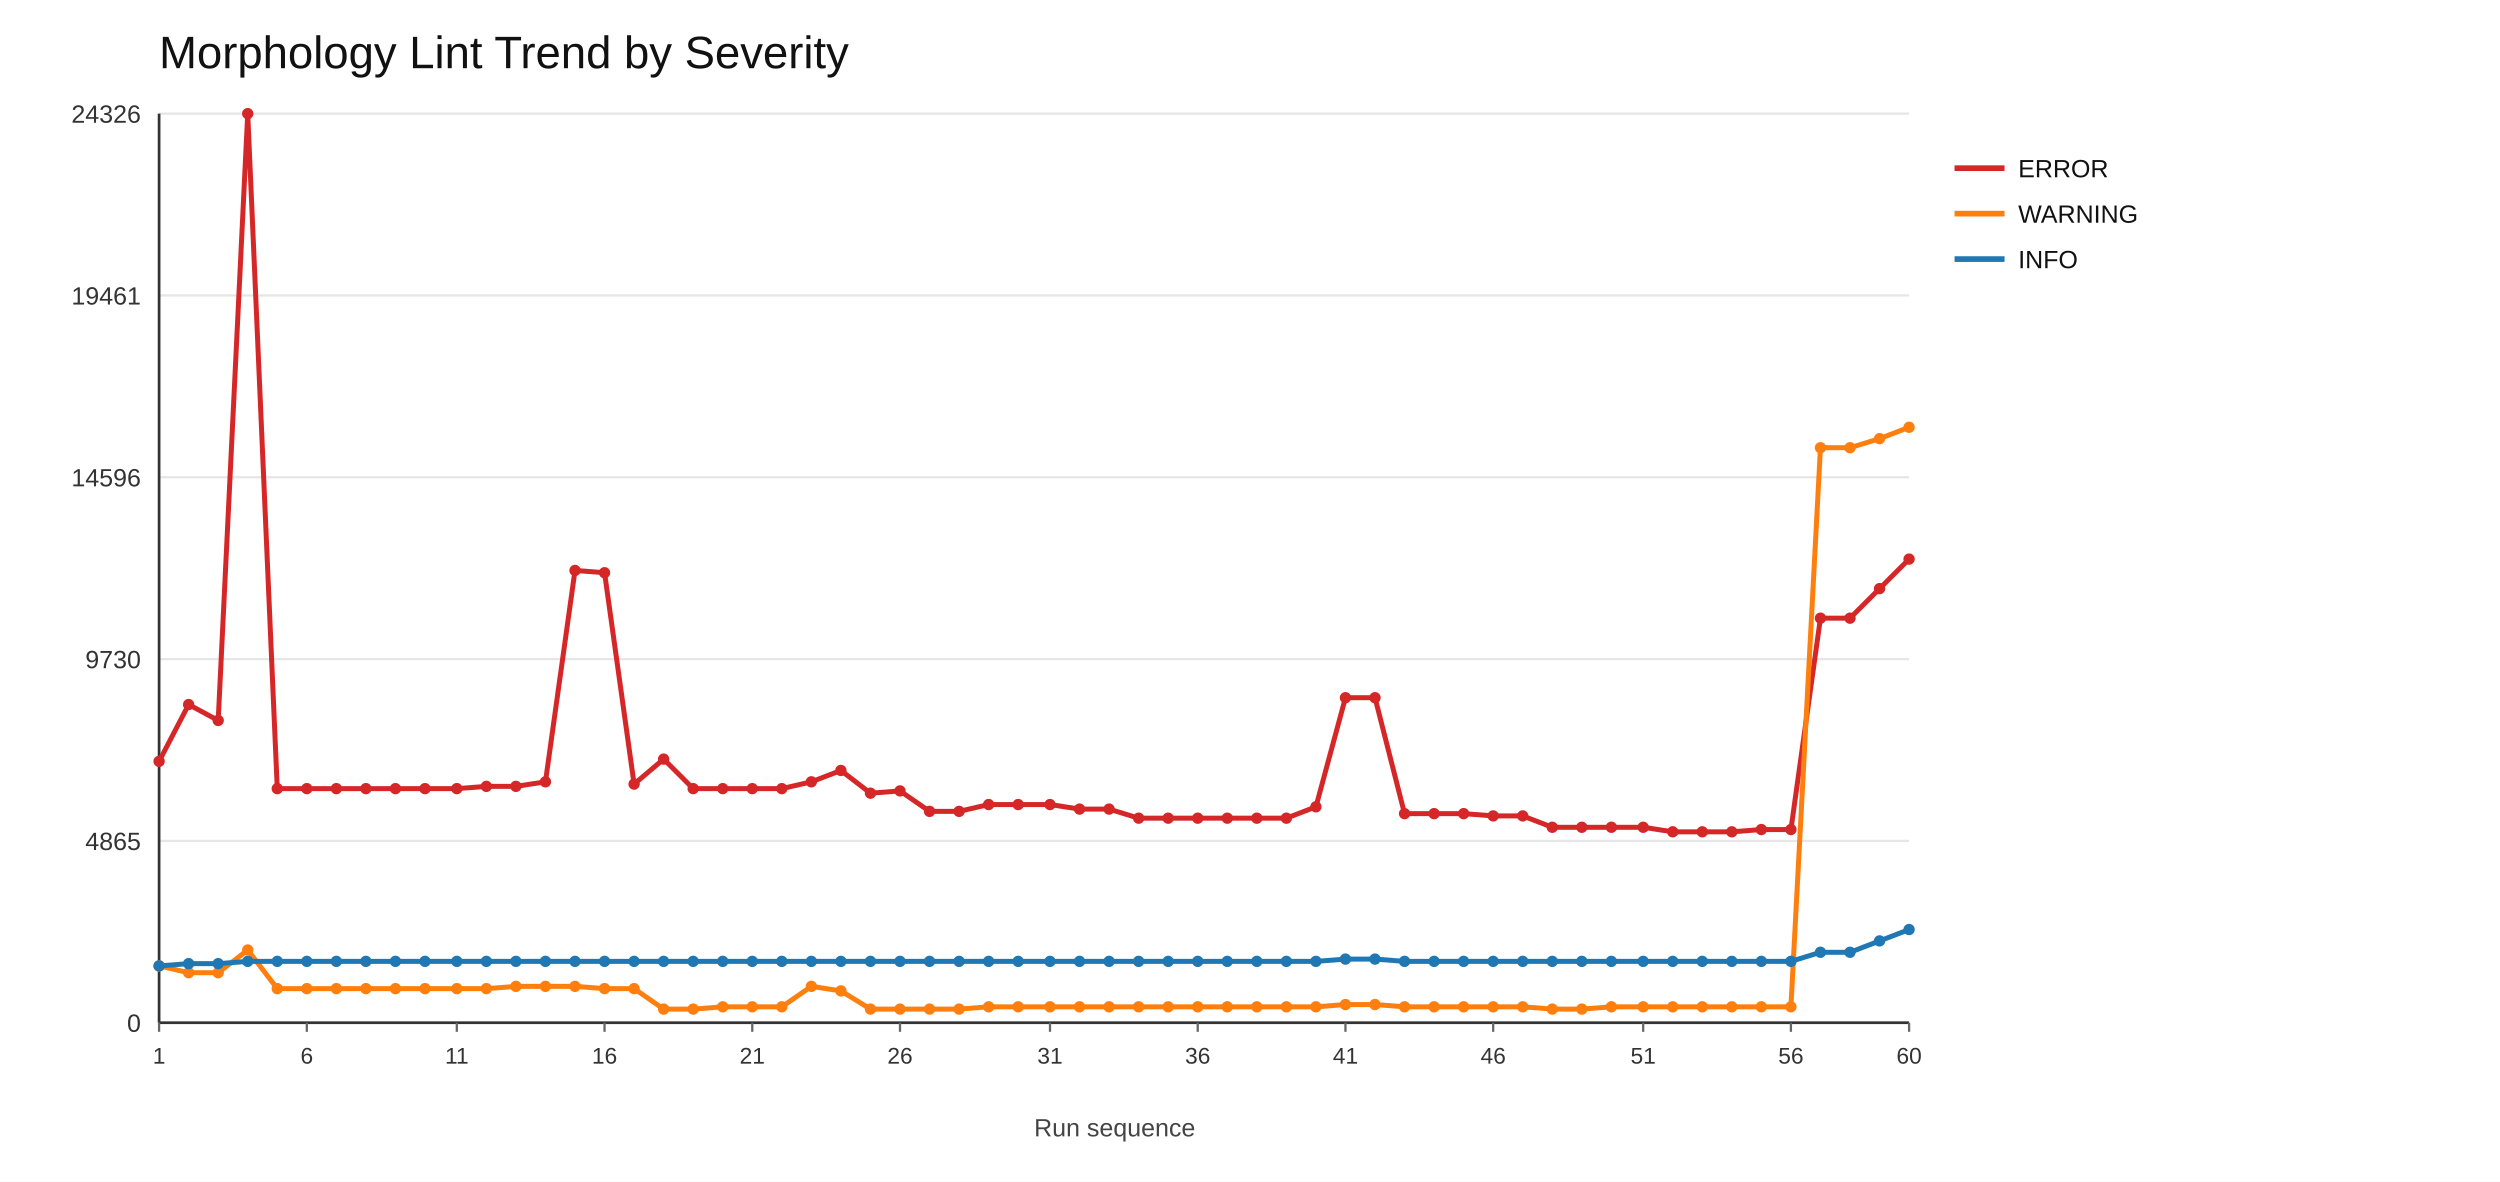
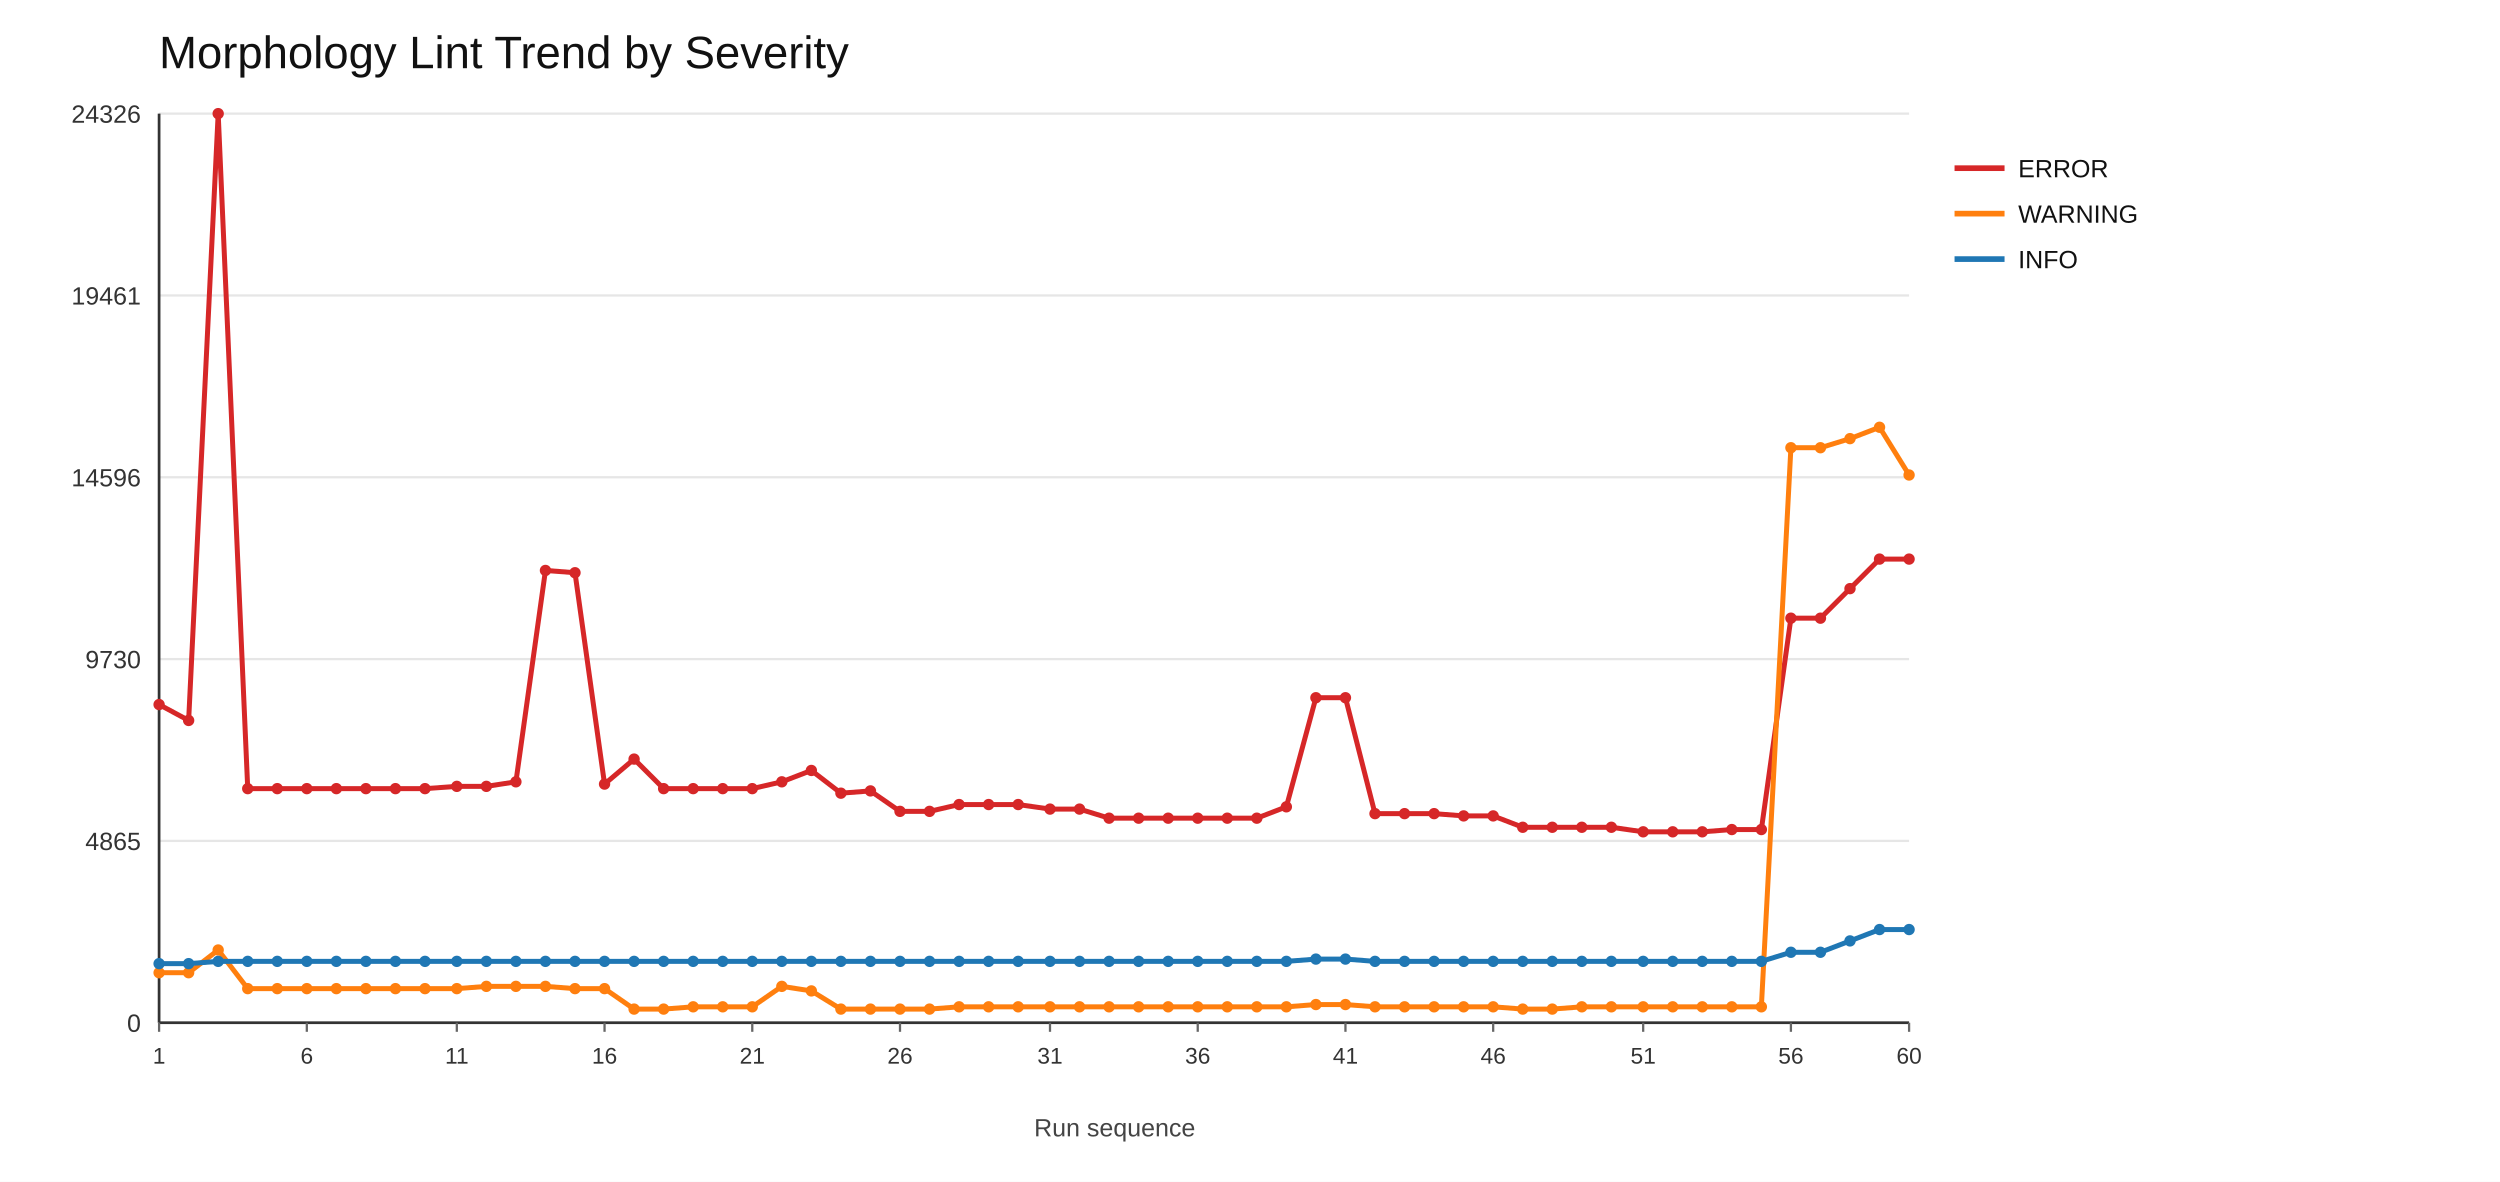
<svg xmlns="http://www.w3.org/2000/svg" width="1100" height="520">
  <rect x="0" y="0" width="1100" height="520" fill="#ffffff" />
  <text x="70" y="30" font-size="20" font-family="Arial" fill="#111">Morphology Lint Trend by Severity</text>
  <line x1="70" y1="450" x2="840" y2="450" stroke="#e6e6e6" stroke-width="1" />
  <text x="62" y="454" font-size="11" font-family="Arial" fill="#333" text-anchor="end">0</text>
  <line x1="70" y1="370" x2="840" y2="370" stroke="#e6e6e6" stroke-width="1" />
  <text x="62" y="374" font-size="11" font-family="Arial" fill="#333" text-anchor="end">4865</text>
  <line x1="70" y1="290" x2="840" y2="290" stroke="#e6e6e6" stroke-width="1" />
  <text x="62" y="294" font-size="11" font-family="Arial" fill="#333" text-anchor="end">9730</text>
  <line x1="70" y1="210" x2="840" y2="210" stroke="#e6e6e6" stroke-width="1" />
  <text x="62" y="214" font-size="11" font-family="Arial" fill="#333" text-anchor="end">14596</text>
  <line x1="70" y1="130" x2="840" y2="130" stroke="#e6e6e6" stroke-width="1" />
  <text x="62" y="134" font-size="11" font-family="Arial" fill="#333" text-anchor="end">19461</text>
  <line x1="70" y1="50" x2="840" y2="50" stroke="#e6e6e6" stroke-width="1" />
  <text x="62" y="54" font-size="11" font-family="Arial" fill="#333" text-anchor="end">24326</text>
  <line x1="70" y1="450" x2="840" y2="450" stroke="#333" stroke-width="1.2" />
  <line x1="70" y1="50" x2="70" y2="450" stroke="#333" stroke-width="1.2" />
  <line x1="70" y1="450" x2="70" y2="454" stroke="#666" stroke-width="1" />
  <text x="70" y="468" font-size="10" font-family="Arial" fill="#333" text-anchor="middle">1</text>
  <line x1="135" y1="450" x2="135" y2="454" stroke="#666" stroke-width="1" />
  <text x="135" y="468" font-size="10" font-family="Arial" fill="#333" text-anchor="middle">6</text>
  <line x1="201" y1="450" x2="201" y2="454" stroke="#666" stroke-width="1" />
  <text x="201" y="468" font-size="10" font-family="Arial" fill="#333" text-anchor="middle">11</text>
  <line x1="266" y1="450" x2="266" y2="454" stroke="#666" stroke-width="1" />
  <text x="266" y="468" font-size="10" font-family="Arial" fill="#333" text-anchor="middle">16</text>
  <line x1="331" y1="450" x2="331" y2="454" stroke="#666" stroke-width="1" />
  <text x="331" y="468" font-size="10" font-family="Arial" fill="#333" text-anchor="middle">21</text>
  <line x1="396" y1="450" x2="396" y2="454" stroke="#666" stroke-width="1" />
  <text x="396" y="468" font-size="10" font-family="Arial" fill="#333" text-anchor="middle">26</text>
  <line x1="462" y1="450" x2="462" y2="454" stroke="#666" stroke-width="1" />
  <text x="462" y="468" font-size="10" font-family="Arial" fill="#333" text-anchor="middle">31</text>
  <line x1="527" y1="450" x2="527" y2="454" stroke="#666" stroke-width="1" />
  <text x="527" y="468" font-size="10" font-family="Arial" fill="#333" text-anchor="middle">36</text>
  <line x1="592" y1="450" x2="592" y2="454" stroke="#666" stroke-width="1" />
  <text x="592" y="468" font-size="10" font-family="Arial" fill="#333" text-anchor="middle">41</text>
  <line x1="657" y1="450" x2="657" y2="454" stroke="#666" stroke-width="1" />
  <text x="657" y="468" font-size="10" font-family="Arial" fill="#333" text-anchor="middle">46</text>
  <line x1="723" y1="450" x2="723" y2="454" stroke="#666" stroke-width="1" />
  <text x="723" y="468" font-size="10" font-family="Arial" fill="#333" text-anchor="middle">51</text>
  <line x1="788" y1="450" x2="788" y2="454" stroke="#666" stroke-width="1" />
  <text x="788" y="468" font-size="10" font-family="Arial" fill="#333" text-anchor="middle">56</text>
  <line x1="840" y1="450" x2="840" y2="454" stroke="#666" stroke-width="1" />
  <text x="840" y="468" font-size="10" font-family="Arial" fill="#333" text-anchor="middle">60</text>
-   <polyline fill="none" stroke="#d62728" stroke-width="2.2" points="70,335 83,310 96,317 109,50 122,347 135,347 148,347 161,347 174,347 187,347 201,347 214,346 227,346 240,344 253,251 266,252 279,345 292,334 305,347 318,347 331,347 344,347 357,344 370,339 383,349 396,348 409,357 422,357 435,354 448,354 462,354 475,356 488,356 501,360 514,360 527,360 540,360 553,360 566,360 579,355 592,307 605,307 618,358 631,358 644,358 657,359 670,359 683,364 696,364 709,364 723,364 736,366 749,366 762,366 775,365 788,365 801,272 814,272 827,259 840,246" />
-   <circle cx="70" cy="335" r="2.5" fill="#d62728" />
-   <circle cx="83" cy="310" r="2.5" fill="#d62728" />
-   <circle cx="96" cy="317" r="2.5" fill="#d62728" />
-   <circle cx="109" cy="50" r="2.5" fill="#d62728" />
+   <polyline fill="none" stroke="#d62728" stroke-width="2.2" points="70,310 83,317 96,50 109,347 122,347 135,347 148,347 161,347 174,347 187,347 201,346 214,346 227,344 240,251 253,252 266,345 279,334 292,347 305,347 318,347 331,347 344,344 357,339 370,349 383,348 396,357 409,357 422,354 435,354 448,354 462,356 475,356 488,360 501,360 514,360 527,360 540,360 553,360 566,355 579,307 592,307 605,358 618,358 631,358 644,359 657,359 670,364 683,364 696,364 709,364 723,366 736,366 749,366 762,365 775,365 788,272 801,272 814,259 827,246 840,246" />
+   <circle cx="70" cy="310" r="2.5" fill="#d62728" />
+   <circle cx="83" cy="317" r="2.5" fill="#d62728" />
+   <circle cx="96" cy="50" r="2.5" fill="#d62728" />
+   <circle cx="109" cy="347" r="2.5" fill="#d62728" />
  <circle cx="122" cy="347" r="2.5" fill="#d62728" />
  <circle cx="135" cy="347" r="2.5" fill="#d62728" />
  <circle cx="148" cy="347" r="2.5" fill="#d62728" />
  <circle cx="161" cy="347" r="2.5" fill="#d62728" />
  <circle cx="174" cy="347" r="2.5" fill="#d62728" />
  <circle cx="187" cy="347" r="2.5" fill="#d62728" />
-   <circle cx="201" cy="347" r="2.5" fill="#d62728" />
+   <circle cx="201" cy="346" r="2.5" fill="#d62728" />
  <circle cx="214" cy="346" r="2.5" fill="#d62728" />
-   <circle cx="227" cy="346" r="2.5" fill="#d62728" />
-   <circle cx="240" cy="344" r="2.5" fill="#d62728" />
-   <circle cx="253" cy="251" r="2.5" fill="#d62728" />
-   <circle cx="266" cy="252" r="2.5" fill="#d62728" />
-   <circle cx="279" cy="345" r="2.5" fill="#d62728" />
-   <circle cx="292" cy="334" r="2.5" fill="#d62728" />
+   <circle cx="227" cy="344" r="2.5" fill="#d62728" />
+   <circle cx="240" cy="251" r="2.5" fill="#d62728" />
+   <circle cx="253" cy="252" r="2.5" fill="#d62728" />
+   <circle cx="266" cy="345" r="2.5" fill="#d62728" />
+   <circle cx="279" cy="334" r="2.5" fill="#d62728" />
+   <circle cx="292" cy="347" r="2.5" fill="#d62728" />
  <circle cx="305" cy="347" r="2.5" fill="#d62728" />
  <circle cx="318" cy="347" r="2.5" fill="#d62728" />
  <circle cx="331" cy="347" r="2.5" fill="#d62728" />
-   <circle cx="344" cy="347" r="2.5" fill="#d62728" />
-   <circle cx="357" cy="344" r="2.5" fill="#d62728" />
-   <circle cx="370" cy="339" r="2.5" fill="#d62728" />
-   <circle cx="383" cy="349" r="2.5" fill="#d62728" />
-   <circle cx="396" cy="348" r="2.5" fill="#d62728" />
+   <circle cx="344" cy="344" r="2.5" fill="#d62728" />
+   <circle cx="357" cy="339" r="2.5" fill="#d62728" />
+   <circle cx="370" cy="349" r="2.5" fill="#d62728" />
+   <circle cx="383" cy="348" r="2.5" fill="#d62728" />
+   <circle cx="396" cy="357" r="2.5" fill="#d62728" />
  <circle cx="409" cy="357" r="2.5" fill="#d62728" />
-   <circle cx="422" cy="357" r="2.5" fill="#d62728" />
+   <circle cx="422" cy="354" r="2.5" fill="#d62728" />
  <circle cx="435" cy="354" r="2.5" fill="#d62728" />
  <circle cx="448" cy="354" r="2.5" fill="#d62728" />
-   <circle cx="462" cy="354" r="2.5" fill="#d62728" />
+   <circle cx="462" cy="356" r="2.5" fill="#d62728" />
  <circle cx="475" cy="356" r="2.5" fill="#d62728" />
-   <circle cx="488" cy="356" r="2.5" fill="#d62728" />
+   <circle cx="488" cy="360" r="2.5" fill="#d62728" />
  <circle cx="501" cy="360" r="2.5" fill="#d62728" />
  <circle cx="514" cy="360" r="2.5" fill="#d62728" />
  <circle cx="527" cy="360" r="2.5" fill="#d62728" />
  <circle cx="540" cy="360" r="2.5" fill="#d62728" />
  <circle cx="553" cy="360" r="2.5" fill="#d62728" />
-   <circle cx="566" cy="360" r="2.5" fill="#d62728" />
-   <circle cx="579" cy="355" r="2.5" fill="#d62728" />
+   <circle cx="566" cy="355" r="2.5" fill="#d62728" />
+   <circle cx="579" cy="307" r="2.5" fill="#d62728" />
  <circle cx="592" cy="307" r="2.5" fill="#d62728" />
-   <circle cx="605" cy="307" r="2.5" fill="#d62728" />
+   <circle cx="605" cy="358" r="2.5" fill="#d62728" />
  <circle cx="618" cy="358" r="2.5" fill="#d62728" />
  <circle cx="631" cy="358" r="2.5" fill="#d62728" />
-   <circle cx="644" cy="358" r="2.5" fill="#d62728" />
+   <circle cx="644" cy="359" r="2.5" fill="#d62728" />
  <circle cx="657" cy="359" r="2.5" fill="#d62728" />
-   <circle cx="670" cy="359" r="2.5" fill="#d62728" />
+   <circle cx="670" cy="364" r="2.5" fill="#d62728" />
  <circle cx="683" cy="364" r="2.5" fill="#d62728" />
  <circle cx="696" cy="364" r="2.5" fill="#d62728" />
  <circle cx="709" cy="364" r="2.5" fill="#d62728" />
-   <circle cx="723" cy="364" r="2.5" fill="#d62728" />
+   <circle cx="723" cy="366" r="2.5" fill="#d62728" />
  <circle cx="736" cy="366" r="2.5" fill="#d62728" />
  <circle cx="749" cy="366" r="2.5" fill="#d62728" />
-   <circle cx="762" cy="366" r="2.5" fill="#d62728" />
+   <circle cx="762" cy="365" r="2.5" fill="#d62728" />
  <circle cx="775" cy="365" r="2.5" fill="#d62728" />
-   <circle cx="788" cy="365" r="2.5" fill="#d62728" />
+   <circle cx="788" cy="272" r="2.5" fill="#d62728" />
  <circle cx="801" cy="272" r="2.5" fill="#d62728" />
-   <circle cx="814" cy="272" r="2.5" fill="#d62728" />
-   <circle cx="827" cy="259" r="2.5" fill="#d62728" />
+   <circle cx="814" cy="259" r="2.5" fill="#d62728" />
+   <circle cx="827" cy="246" r="2.5" fill="#d62728" />
  <circle cx="840" cy="246" r="2.5" fill="#d62728" />
  <line x1="860" y1="74" x2="882" y2="74" stroke="#d62728" stroke-width="2.5" />
  <text x="888" y="78" font-size="11" font-family="Arial" fill="#111">ERROR</text>
-   <polyline fill="none" stroke="#ff7f0e" stroke-width="2.2" points="70,425 83,428 96,428 109,418 122,435 135,435 148,435 161,435 174,435 187,435 201,435 214,435 227,434 240,434 253,434 266,435 279,435 292,444 305,444 318,443 331,443 344,443 357,434 370,436 383,444 396,444 409,444 422,444 435,443 448,443 462,443 475,443 488,443 501,443 514,443 527,443 540,443 553,443 566,443 579,443 592,442 605,442 618,443 631,443 644,443 657,443 670,443 683,444 696,444 709,443 723,443 736,443 749,443 762,443 775,443 788,443 801,197 814,197 827,193 840,188" />
-   <circle cx="70" cy="425" r="2.5" fill="#ff7f0e" />
+   <polyline fill="none" stroke="#ff7f0e" stroke-width="2.2" points="70,428 83,428 96,418 109,435 122,435 135,435 148,435 161,435 174,435 187,435 201,435 214,434 227,434 240,434 253,435 266,435 279,444 292,444 305,443 318,443 331,443 344,434 357,436 370,444 383,444 396,444 409,444 422,443 435,443 448,443 462,443 475,443 488,443 501,443 514,443 527,443 540,443 553,443 566,443 579,442 592,442 605,443 618,443 631,443 644,443 657,443 670,444 683,444 696,443 709,443 723,443 736,443 749,443 762,443 775,443 788,197 801,197 814,193 827,188 840,209" />
+   <circle cx="70" cy="428" r="2.5" fill="#ff7f0e" />
  <circle cx="83" cy="428" r="2.5" fill="#ff7f0e" />
-   <circle cx="96" cy="428" r="2.5" fill="#ff7f0e" />
-   <circle cx="109" cy="418" r="2.5" fill="#ff7f0e" />
+   <circle cx="96" cy="418" r="2.5" fill="#ff7f0e" />
+   <circle cx="109" cy="435" r="2.5" fill="#ff7f0e" />
  <circle cx="122" cy="435" r="2.5" fill="#ff7f0e" />
  <circle cx="135" cy="435" r="2.5" fill="#ff7f0e" />
  <circle cx="148" cy="435" r="2.5" fill="#ff7f0e" />
  <circle cx="161" cy="435" r="2.5" fill="#ff7f0e" />
  <circle cx="174" cy="435" r="2.5" fill="#ff7f0e" />
  <circle cx="187" cy="435" r="2.5" fill="#ff7f0e" />
  <circle cx="201" cy="435" r="2.5" fill="#ff7f0e" />
-   <circle cx="214" cy="435" r="2.5" fill="#ff7f0e" />
+   <circle cx="214" cy="434" r="2.5" fill="#ff7f0e" />
  <circle cx="227" cy="434" r="2.5" fill="#ff7f0e" />
  <circle cx="240" cy="434" r="2.5" fill="#ff7f0e" />
-   <circle cx="253" cy="434" r="2.5" fill="#ff7f0e" />
+   <circle cx="253" cy="435" r="2.5" fill="#ff7f0e" />
  <circle cx="266" cy="435" r="2.5" fill="#ff7f0e" />
-   <circle cx="279" cy="435" r="2.5" fill="#ff7f0e" />
+   <circle cx="279" cy="444" r="2.5" fill="#ff7f0e" />
  <circle cx="292" cy="444" r="2.5" fill="#ff7f0e" />
-   <circle cx="305" cy="444" r="2.5" fill="#ff7f0e" />
+   <circle cx="305" cy="443" r="2.5" fill="#ff7f0e" />
  <circle cx="318" cy="443" r="2.5" fill="#ff7f0e" />
  <circle cx="331" cy="443" r="2.5" fill="#ff7f0e" />
-   <circle cx="344" cy="443" r="2.5" fill="#ff7f0e" />
-   <circle cx="357" cy="434" r="2.5" fill="#ff7f0e" />
-   <circle cx="370" cy="436" r="2.5" fill="#ff7f0e" />
+   <circle cx="344" cy="434" r="2.5" fill="#ff7f0e" />
+   <circle cx="357" cy="436" r="2.5" fill="#ff7f0e" />
+   <circle cx="370" cy="444" r="2.5" fill="#ff7f0e" />
  <circle cx="383" cy="444" r="2.5" fill="#ff7f0e" />
  <circle cx="396" cy="444" r="2.5" fill="#ff7f0e" />
  <circle cx="409" cy="444" r="2.5" fill="#ff7f0e" />
-   <circle cx="422" cy="444" r="2.5" fill="#ff7f0e" />
+   <circle cx="422" cy="443" r="2.5" fill="#ff7f0e" />
  <circle cx="435" cy="443" r="2.5" fill="#ff7f0e" />
  <circle cx="448" cy="443" r="2.5" fill="#ff7f0e" />
  <circle cx="462" cy="443" r="2.5" fill="#ff7f0e" />
  <circle cx="475" cy="443" r="2.5" fill="#ff7f0e" />
  <circle cx="488" cy="443" r="2.5" fill="#ff7f0e" />
  <circle cx="501" cy="443" r="2.5" fill="#ff7f0e" />
  <circle cx="514" cy="443" r="2.5" fill="#ff7f0e" />
  <circle cx="527" cy="443" r="2.5" fill="#ff7f0e" />
  <circle cx="540" cy="443" r="2.5" fill="#ff7f0e" />
  <circle cx="553" cy="443" r="2.5" fill="#ff7f0e" />
  <circle cx="566" cy="443" r="2.5" fill="#ff7f0e" />
-   <circle cx="579" cy="443" r="2.5" fill="#ff7f0e" />
+   <circle cx="579" cy="442" r="2.5" fill="#ff7f0e" />
  <circle cx="592" cy="442" r="2.5" fill="#ff7f0e" />
-   <circle cx="605" cy="442" r="2.5" fill="#ff7f0e" />
+   <circle cx="605" cy="443" r="2.5" fill="#ff7f0e" />
  <circle cx="618" cy="443" r="2.5" fill="#ff7f0e" />
  <circle cx="631" cy="443" r="2.5" fill="#ff7f0e" />
  <circle cx="644" cy="443" r="2.5" fill="#ff7f0e" />
  <circle cx="657" cy="443" r="2.5" fill="#ff7f0e" />
-   <circle cx="670" cy="443" r="2.5" fill="#ff7f0e" />
+   <circle cx="670" cy="444" r="2.5" fill="#ff7f0e" />
  <circle cx="683" cy="444" r="2.5" fill="#ff7f0e" />
-   <circle cx="696" cy="444" r="2.5" fill="#ff7f0e" />
+   <circle cx="696" cy="443" r="2.5" fill="#ff7f0e" />
  <circle cx="709" cy="443" r="2.5" fill="#ff7f0e" />
  <circle cx="723" cy="443" r="2.5" fill="#ff7f0e" />
  <circle cx="736" cy="443" r="2.5" fill="#ff7f0e" />
  <circle cx="749" cy="443" r="2.5" fill="#ff7f0e" />
  <circle cx="762" cy="443" r="2.5" fill="#ff7f0e" />
  <circle cx="775" cy="443" r="2.5" fill="#ff7f0e" />
-   <circle cx="788" cy="443" r="2.5" fill="#ff7f0e" />
+   <circle cx="788" cy="197" r="2.5" fill="#ff7f0e" />
  <circle cx="801" cy="197" r="2.5" fill="#ff7f0e" />
-   <circle cx="814" cy="197" r="2.5" fill="#ff7f0e" />
-   <circle cx="827" cy="193" r="2.5" fill="#ff7f0e" />
-   <circle cx="840" cy="188" r="2.5" fill="#ff7f0e" />
+   <circle cx="814" cy="193" r="2.5" fill="#ff7f0e" />
+   <circle cx="827" cy="188" r="2.5" fill="#ff7f0e" />
+   <circle cx="840" cy="209" r="2.5" fill="#ff7f0e" />
  <line x1="860" y1="94" x2="882" y2="94" stroke="#ff7f0e" stroke-width="2.5" />
  <text x="888" y="98" font-size="11" font-family="Arial" fill="#111">WARNING</text>
-   <polyline fill="none" stroke="#1f77b4" stroke-width="2.2" points="70,425 83,424 96,424 109,423 122,423 135,423 148,423 161,423 174,423 187,423 201,423 214,423 227,423 240,423 253,423 266,423 279,423 292,423 305,423 318,423 331,423 344,423 357,423 370,423 383,423 396,423 409,423 422,423 435,423 448,423 462,423 475,423 488,423 501,423 514,423 527,423 540,423 553,423 566,423 579,423 592,422 605,422 618,423 631,423 644,423 657,423 670,423 683,423 696,423 709,423 723,423 736,423 749,423 762,423 775,423 788,423 801,419 814,419 827,414 840,409" />
-   <circle cx="70" cy="425" r="2.5" fill="#1f77b4" />
+   <polyline fill="none" stroke="#1f77b4" stroke-width="2.2" points="70,424 83,424 96,423 109,423 122,423 135,423 148,423 161,423 174,423 187,423 201,423 214,423 227,423 240,423 253,423 266,423 279,423 292,423 305,423 318,423 331,423 344,423 357,423 370,423 383,423 396,423 409,423 422,423 435,423 448,423 462,423 475,423 488,423 501,423 514,423 527,423 540,423 553,423 566,423 579,422 592,422 605,423 618,423 631,423 644,423 657,423 670,423 683,423 696,423 709,423 723,423 736,423 749,423 762,423 775,423 788,419 801,419 814,414 827,409 840,409" />
+   <circle cx="70" cy="424" r="2.5" fill="#1f77b4" />
  <circle cx="83" cy="424" r="2.5" fill="#1f77b4" />
-   <circle cx="96" cy="424" r="2.5" fill="#1f77b4" />
+   <circle cx="96" cy="423" r="2.5" fill="#1f77b4" />
  <circle cx="109" cy="423" r="2.5" fill="#1f77b4" />
  <circle cx="122" cy="423" r="2.5" fill="#1f77b4" />
  <circle cx="135" cy="423" r="2.5" fill="#1f77b4" />
  <circle cx="148" cy="423" r="2.5" fill="#1f77b4" />
  <circle cx="161" cy="423" r="2.5" fill="#1f77b4" />
  <circle cx="174" cy="423" r="2.5" fill="#1f77b4" />
  <circle cx="187" cy="423" r="2.5" fill="#1f77b4" />
  <circle cx="201" cy="423" r="2.5" fill="#1f77b4" />
  <circle cx="214" cy="423" r="2.5" fill="#1f77b4" />
  <circle cx="227" cy="423" r="2.5" fill="#1f77b4" />
  <circle cx="240" cy="423" r="2.5" fill="#1f77b4" />
  <circle cx="253" cy="423" r="2.5" fill="#1f77b4" />
  <circle cx="266" cy="423" r="2.5" fill="#1f77b4" />
  <circle cx="279" cy="423" r="2.5" fill="#1f77b4" />
  <circle cx="292" cy="423" r="2.5" fill="#1f77b4" />
  <circle cx="305" cy="423" r="2.5" fill="#1f77b4" />
  <circle cx="318" cy="423" r="2.5" fill="#1f77b4" />
  <circle cx="331" cy="423" r="2.5" fill="#1f77b4" />
  <circle cx="344" cy="423" r="2.5" fill="#1f77b4" />
  <circle cx="357" cy="423" r="2.5" fill="#1f77b4" />
  <circle cx="370" cy="423" r="2.5" fill="#1f77b4" />
  <circle cx="383" cy="423" r="2.5" fill="#1f77b4" />
  <circle cx="396" cy="423" r="2.5" fill="#1f77b4" />
  <circle cx="409" cy="423" r="2.5" fill="#1f77b4" />
  <circle cx="422" cy="423" r="2.5" fill="#1f77b4" />
  <circle cx="435" cy="423" r="2.5" fill="#1f77b4" />
  <circle cx="448" cy="423" r="2.5" fill="#1f77b4" />
  <circle cx="462" cy="423" r="2.5" fill="#1f77b4" />
  <circle cx="475" cy="423" r="2.5" fill="#1f77b4" />
  <circle cx="488" cy="423" r="2.5" fill="#1f77b4" />
  <circle cx="501" cy="423" r="2.5" fill="#1f77b4" />
  <circle cx="514" cy="423" r="2.5" fill="#1f77b4" />
  <circle cx="527" cy="423" r="2.5" fill="#1f77b4" />
  <circle cx="540" cy="423" r="2.5" fill="#1f77b4" />
  <circle cx="553" cy="423" r="2.5" fill="#1f77b4" />
  <circle cx="566" cy="423" r="2.5" fill="#1f77b4" />
-   <circle cx="579" cy="423" r="2.5" fill="#1f77b4" />
+   <circle cx="579" cy="422" r="2.5" fill="#1f77b4" />
  <circle cx="592" cy="422" r="2.5" fill="#1f77b4" />
-   <circle cx="605" cy="422" r="2.5" fill="#1f77b4" />
+   <circle cx="605" cy="423" r="2.5" fill="#1f77b4" />
  <circle cx="618" cy="423" r="2.5" fill="#1f77b4" />
  <circle cx="631" cy="423" r="2.5" fill="#1f77b4" />
  <circle cx="644" cy="423" r="2.5" fill="#1f77b4" />
  <circle cx="657" cy="423" r="2.5" fill="#1f77b4" />
  <circle cx="670" cy="423" r="2.5" fill="#1f77b4" />
  <circle cx="683" cy="423" r="2.5" fill="#1f77b4" />
  <circle cx="696" cy="423" r="2.5" fill="#1f77b4" />
  <circle cx="709" cy="423" r="2.5" fill="#1f77b4" />
  <circle cx="723" cy="423" r="2.5" fill="#1f77b4" />
  <circle cx="736" cy="423" r="2.5" fill="#1f77b4" />
  <circle cx="749" cy="423" r="2.5" fill="#1f77b4" />
  <circle cx="762" cy="423" r="2.5" fill="#1f77b4" />
  <circle cx="775" cy="423" r="2.5" fill="#1f77b4" />
-   <circle cx="788" cy="423" r="2.5" fill="#1f77b4" />
+   <circle cx="788" cy="419" r="2.5" fill="#1f77b4" />
  <circle cx="801" cy="419" r="2.5" fill="#1f77b4" />
-   <circle cx="814" cy="419" r="2.5" fill="#1f77b4" />
-   <circle cx="827" cy="414" r="2.5" fill="#1f77b4" />
+   <circle cx="814" cy="414" r="2.5" fill="#1f77b4" />
+   <circle cx="827" cy="409" r="2.5" fill="#1f77b4" />
  <circle cx="840" cy="409" r="2.5" fill="#1f77b4" />
  <line x1="860" y1="114" x2="882" y2="114" stroke="#1f77b4" stroke-width="2.5" />
  <text x="888" y="118" font-size="11" font-family="Arial" fill="#111">INFO</text>
  <text x="455" y="500" font-size="11" font-family="Arial" fill="#444">Run sequence</text>
</svg>
